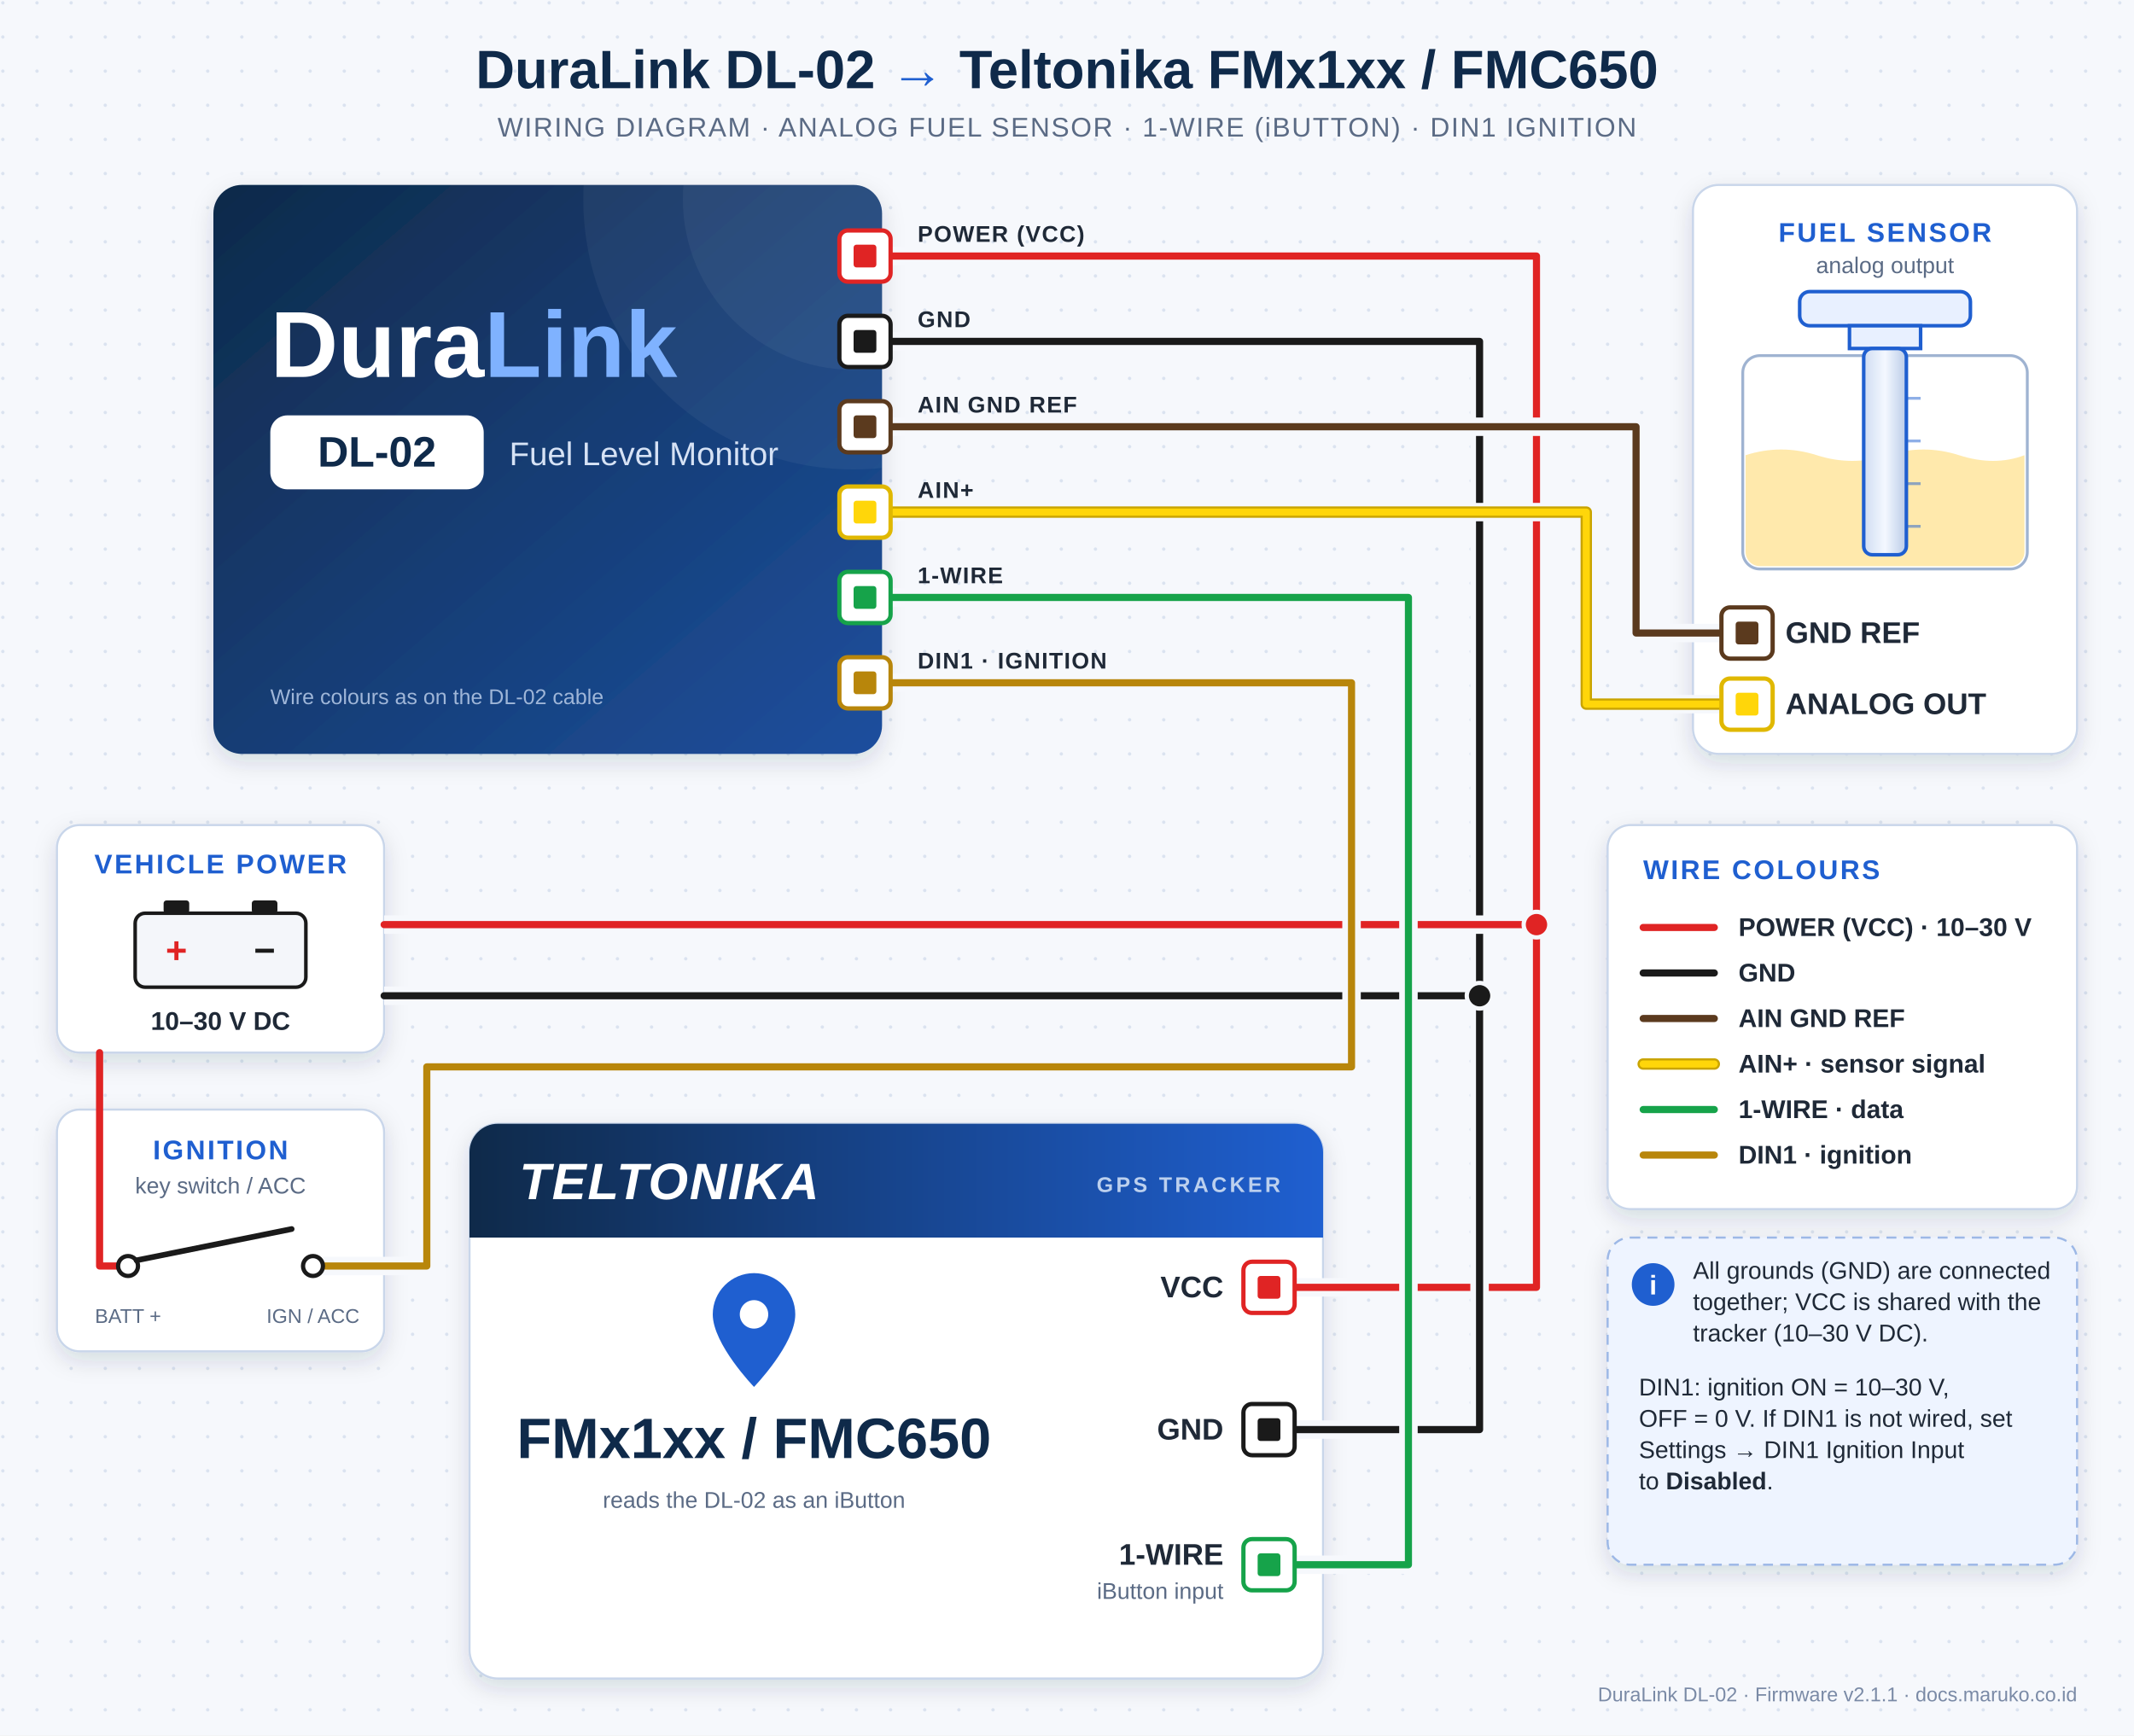
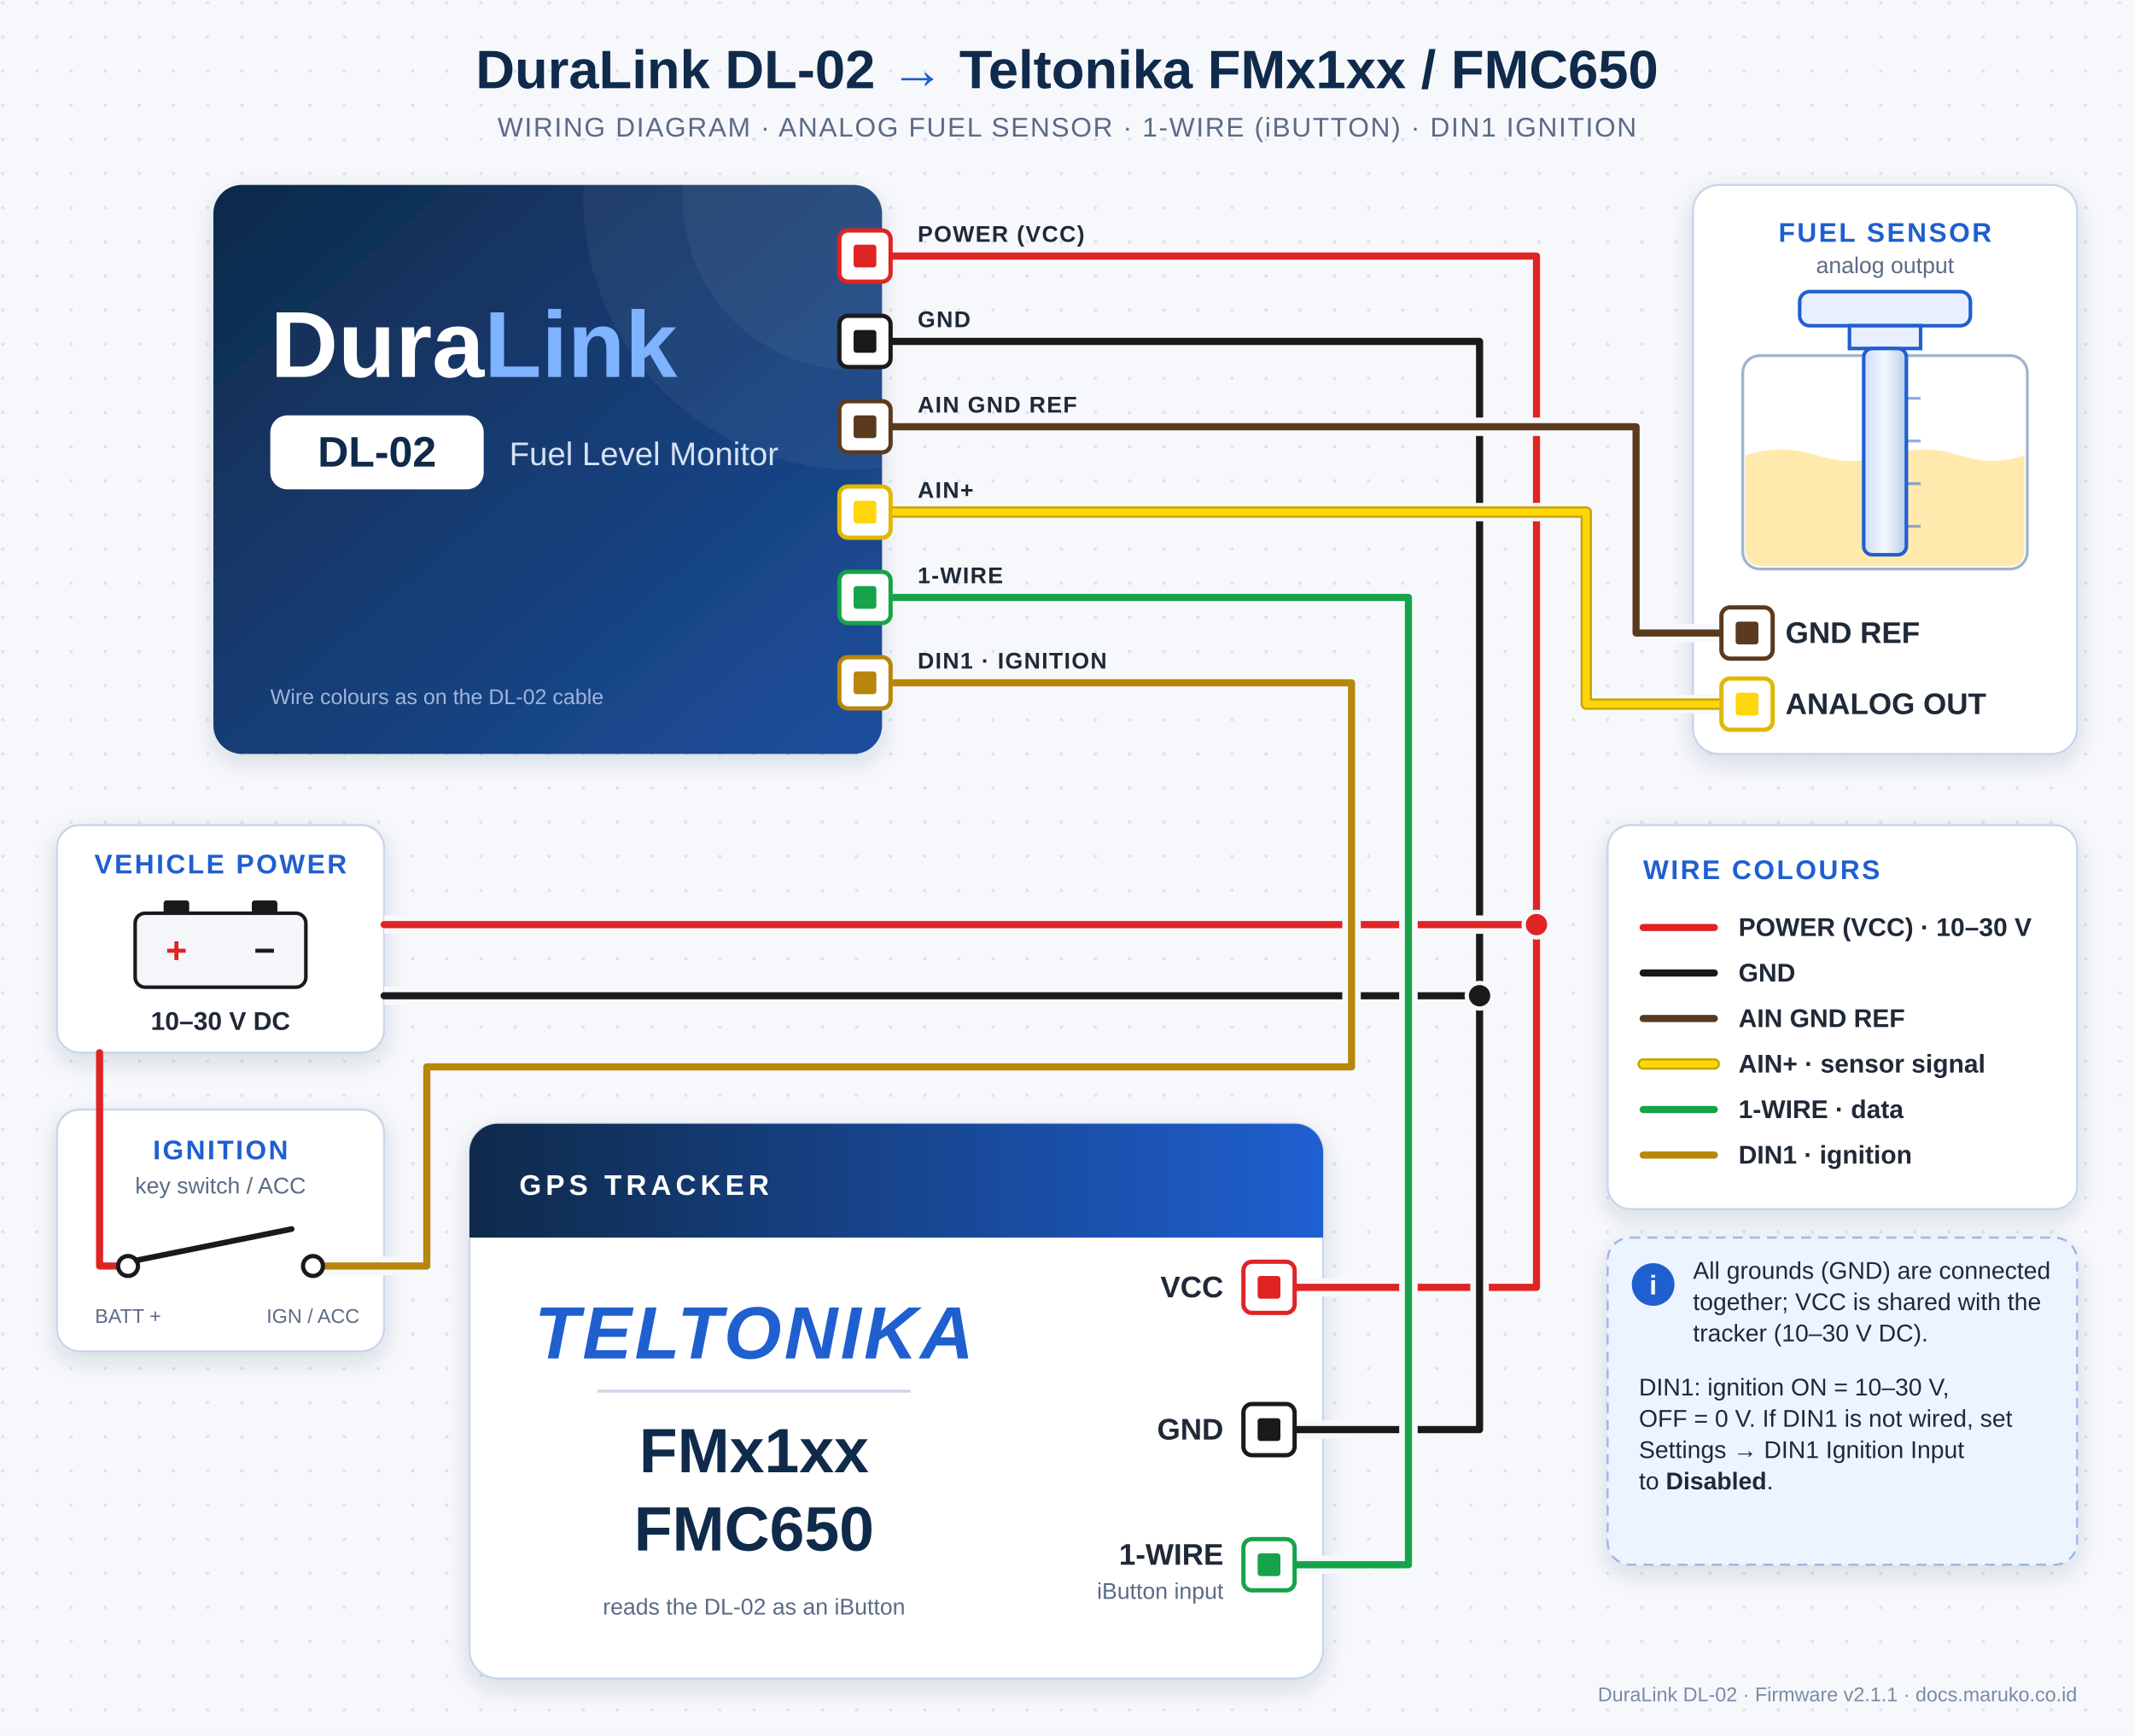
<svg xmlns="http://www.w3.org/2000/svg" xmlns:xlink="http://www.w3.org/1999/xlink" width="1500" height="1220" viewBox="0 0 1500 1220" font-family="'Segoe UI', Arial, Helvetica, sans-serif">
  <defs>
    <pattern id="dots" width="24" height="24" patternUnits="userSpaceOnUse">
      <circle cx="2" cy="2" r="1.2" fill="#dbe3f0" />
    </pattern>
    <linearGradient id="navy" x1="0" y1="0" x2="1" y2="1">
      <stop offset="0" stop-color="#0f2a4a" />
      <stop offset="1" stop-color="#1d4f9e" />
    </linearGradient>
    <linearGradient id="band" x1="0" y1="0" x2="1" y2="0">
      <stop offset="0" stop-color="#0f2a4a" />
      <stop offset="1" stop-color="#1f5fd0" />
    </linearGradient>
    <linearGradient id="probe" x1="0" y1="0" x2="1" y2="0">
      <stop offset="0" stop-color="#cfdcf2" />
      <stop offset=".5" stop-color="#f4f8ff" />
      <stop offset="1" stop-color="#b9cbe8" />
    </linearGradient>
    <filter id="sh" x="-10%" y="-10%" width="120%" height="130%">
      <feDropShadow dx="0" dy="6" stdDeviation="8" flood-color="#0f2a4a" flood-opacity=".14" />
    </filter>
    <clipPath id="dlClip">
      <rect x="150" y="130" width="470" height="400" rx="20" />
    </clipPath>
    <clipPath id="tkClip">
      <rect x="330" y="790" width="600" height="390" rx="20" />
    </clipPath>
    <style>
      .card { fill: #ffffff; stroke: #c9d6ea; stroke-width: 1.5; }
      .ttl  { fill: #1f5fd0; font-size: 19px; font-weight: 700; letter-spacing: 1.5px; }
      .sub  { fill: #5b6b85; font-size: 16px; }
      .lbl  { fill: #1f2937; font-size: 21px; font-weight: 600; }
      .tag  { fill: #1f2937; font-size: 16px; font-weight: 700; letter-spacing: .8px; }
      .h    { fill: none; stroke: #f6f8fc; stroke-width: 13; stroke-linejoin: round; }
      .w    { fill: none; stroke-width: 5; stroke-linejoin: round; stroke-linecap: round; }
      .red { stroke: #e02424; } .blk { stroke: #1a1a1a; } .brn { stroke: #5b3a1e; }
      .yel { stroke: #ffd60a; } .yed { stroke: #c9a400; stroke-width: 8; }
      .grn { stroke: #16a34a; } .gld { stroke: #b8860b; }
    </style>
    <path id="r1" d="M626 180 H1080 V905 H910" />
    <path id="k1" d="M626 240 H1040 V1005 H910" />
    <path id="r2" d="M270 650 H1080" />
    <path id="k2" d="M270 700 H1040" />
    <path id="b1" d="M626 300 H1150 V445 H1210" />
    <path id="y1" d="M626 360 H1115 V495 H1210" />
    <path id="g1" d="M626 420 H990 V1100 H910" />
    <path id="d1" d="M626 480 H950 V750 H300 V890 H227" />
    <path id="r3" d="M70 740 V890 H83" />
  </defs>
  <rect width="1500" height="1220" fill="#f6f8fc" />
  <rect width="1500" height="1220" fill="url(#dots)" />
  <text x="750" y="62" text-anchor="middle" font-size="38" font-weight="700" fill="#0f2a4a">DuraLink DL-02 <tspan fill="#1f5fd0">→</tspan> Teltonika FMx1xx / FMC650</text>
  <text x="750" y="96" text-anchor="middle" font-size="19" fill="#5b6b85" letter-spacing="1">WIRING DIAGRAM  ·  ANALOG FUEL SENSOR  ·  1-WIRE (iBUTTON)  ·  DIN1 IGNITION</text>
  <g filter="url(#sh)">
    <rect x="150" y="130" width="470" height="400" rx="20" fill="url(#navy)" />
    <rect class="card" x="1190" y="130" width="270" height="400" rx="18" />
    <rect class="card" x="40" y="580" width="230" height="160" rx="16" />
    <rect class="card" x="40" y="780" width="230" height="170" rx="16" />
    <rect class="card" x="330" y="790" width="600" height="390" rx="20" />
    <rect class="card" x="1130" y="580" width="330" height="270" rx="16" />
    <rect x="1130" y="870" width="330" height="230" rx="16" fill="#eef4ff" stroke="#9db8e6" stroke-width="1.5" stroke-dasharray="7 5" />
  </g>
  <g clip-path="url(#dlClip)">
    <circle cx="600" cy="140" r="190" fill="#ffffff" opacity=".05" />
    <circle cx="600" cy="140" r="120" fill="#ffffff" opacity=".05" />
  </g>
  <text x="190" y="265" font-size="66" font-weight="800" fill="#ffffff">Dura<tspan fill="#7fb2ff">Link</tspan>
  </text>
  <rect x="190" y="292" width="150" height="52" rx="12" fill="#ffffff" />
  <text x="265" y="328" text-anchor="middle" font-size="30" font-weight="800" fill="#0f2a4a">DL-02</text>
  <text x="358" y="327" font-size="23" fill="#d6e2f5">Fuel Level Monitor</text>
  <text x="190" y="495" font-size="15" fill="#9fb6d8">Wire colours as on the DL-02 cable</text>
  <text x="1325" y="170" text-anchor="middle" class="ttl">FUEL SENSOR</text>
  <text x="1325" y="192" text-anchor="middle" class="sub">analog output</text>
  <rect x="1225" y="250" width="200" height="150" rx="12" fill="#ffffff" stroke="#9fb3d1" stroke-width="2" />
  <path d="M1227 320 q25 -8 50 0 t50 0 t50 0 t46 0 V388 a10 10 0 0 1 -10 10 H1237 a10 10 0 0 1 -10 -10 Z" fill="#ffe7a3" opacity=".9" />
  <g stroke="#1f5fd0" stroke-width="2.5">
    <rect x="1265" y="205" width="120" height="24" rx="7" fill="#e8f0ff" />
    <rect x="1300" y="229" width="50" height="16" fill="#e8f0ff" />
    <rect x="1310" y="245" width="30" height="145" rx="6" fill="url(#probe)" />
  </g>
  <g stroke="#1f5fd0" stroke-width="2" opacity=".5">
    <line x1="1340" y1="280" x2="1350" y2="280" />
    <line x1="1340" y1="310" x2="1350" y2="310" />
    <line x1="1340" y1="340" x2="1350" y2="340" />
    <line x1="1340" y1="370" x2="1350" y2="370" />
  </g>
  <text x="1255" y="452" class="lbl">GND REF</text>
  <text x="1255" y="502" class="lbl">ANALOG OUT</text>
  <text x="155" y="614" text-anchor="middle" class="ttl">VEHICLE POWER</text>
  <rect x="115" y="633" width="18" height="9" rx="2" fill="#1a1a1a" />
  <rect x="177" y="633" width="18" height="9" rx="2" fill="#1a1a1a" />
  <rect x="95" y="642" width="120" height="52" rx="7" fill="#f4f6fa" stroke="#1a1a1a" stroke-width="2.5" />
  <text x="124" y="677" text-anchor="middle" font-size="26" font-weight="700" fill="#e02424">+</text>
  <text x="186" y="677" text-anchor="middle" font-size="26" font-weight="700" fill="#1a1a1a">−</text>
  <text x="155" y="724" text-anchor="middle" font-size="18" font-weight="600" fill="#1f2937">10–30 V DC</text>
  <text x="155" y="815" text-anchor="middle" class="ttl">IGNITION</text>
  <text x="155" y="839" text-anchor="middle" class="sub">key switch / ACC</text>
  <rect x="330" y="790" width="600" height="80" fill="url(#band)" clip-path="url(#tkClip)" />
-   <text x="365" y="843" font-size="36" font-weight="800" font-style="italic" fill="#ffffff" letter-spacing="1">TELTONIKA</text>
-   <text x="900" y="838" text-anchor="end" font-size="15" font-weight="600" fill="#bcd0ee" letter-spacing="2">GPS TRACKER</text>
-   <path d="M530 895 c-16 0 -29 13 -29 29 c0 21 29 51 29 51 s29 -30 29 -51 c0 -16 -13 -29 -29 -29 z" fill="#1f5fd0" />
-   <circle cx="530" cy="924" r="10" fill="#ffffff" />
-   <text x="530" y="1025" text-anchor="middle" font-size="40" font-weight="800" fill="#0f2a4a">FMx1xx / FMC650</text>
-   <text x="530" y="1060" text-anchor="middle" class="sub">reads the DL-02 as an iButton</text>
+   <text x="365" y="840" font-size="20" font-weight="700" fill="#ffffff" letter-spacing="3">GPS TRACKER</text>
+   <text x="530" y="955" text-anchor="middle" font-size="52" font-weight="800" font-style="italic" fill="#1f5fd0" letter-spacing="2">TELTONIKA</text>
+   <line x1="420" y1="978" x2="640" y2="978" stroke="#c9d6ea" stroke-width="2" />
+   <text x="530" y="1035" text-anchor="middle" font-size="44" font-weight="800" fill="#0f2a4a">FMx1xx</text>
+   <text x="530" y="1090" text-anchor="middle" font-size="44" font-weight="800" fill="#0f2a4a">FMC650</text>
+   <text x="530" y="1135" text-anchor="middle" class="sub">reads the DL-02 as an iButton</text>
  <text x="860" y="912" text-anchor="end" class="lbl">VCC</text>
  <text x="860" y="1012" text-anchor="end" class="lbl">GND</text>
  <text x="860" y="1100" text-anchor="end" class="lbl">1-WIRE</text>
  <text x="860" y="1124" text-anchor="end" class="sub">iButton input</text>
  <use xlink:href="#r1" class="h" />
  <use xlink:href="#r1" class="w red" />
  <use xlink:href="#k1" class="h" />
  <use xlink:href="#k1" class="w blk" />
  <use xlink:href="#r2" class="h" />
  <use xlink:href="#r2" class="w red" />
  <use xlink:href="#k2" class="h" />
  <use xlink:href="#k2" class="w blk" />
  <use xlink:href="#b1" class="h" />
  <use xlink:href="#b1" class="w brn" />
  <use xlink:href="#y1" class="h" />
  <use xlink:href="#y1" class="w yed" />
  <use xlink:href="#y1" class="w yel" />
  <use xlink:href="#g1" class="h" />
  <use xlink:href="#g1" class="w grn" />
  <use xlink:href="#d1" class="h" />
  <use xlink:href="#d1" class="w gld" />
  <use xlink:href="#r3" class="w red" />
  <circle cx="1080" cy="650" r="9" fill="#e02424" stroke="#f6f8fc" stroke-width="3" />
  <circle cx="1040" cy="700" r="9" fill="#1a1a1a" stroke="#f6f8fc" stroke-width="3" />
  <circle cx="90" cy="890" r="7" fill="#fff" stroke="#1a1a1a" stroke-width="3" />
  <circle cx="220" cy="890" r="7" fill="#fff" stroke="#1a1a1a" stroke-width="3" />
  <line x1="96" y1="886" x2="205" y2="864" stroke="#1a1a1a" stroke-width="4" stroke-linecap="round" />
  <text x="90" y="930" text-anchor="middle" font-size="14" fill="#5b6b85">BATT +</text>
  <text x="220" y="930" text-anchor="middle" font-size="14" fill="#5b6b85">IGN / ACC</text>
  <text x="645" y="170" class="tag">POWER (VCC)</text>
  <text x="645" y="230" class="tag">GND</text>
  <text x="645" y="290" class="tag">AIN GND REF</text>
  <text x="645" y="350" class="tag">AIN+</text>
  <text x="645" y="410" class="tag">1-WIRE</text>
  <text x="645" y="470" class="tag">DIN1 · IGNITION</text>
  <g stroke-width="3">
    <rect x="590" y="162" width="36" height="36" rx="6" fill="#fff" stroke="#e02424" />
    <rect x="600" y="172" width="16" height="16" rx="2" fill="#e02424" />
    <rect x="590" y="222" width="36" height="36" rx="6" fill="#fff" stroke="#1a1a1a" />
    <rect x="600" y="232" width="16" height="16" rx="2" fill="#1a1a1a" />
    <rect x="590" y="282" width="36" height="36" rx="6" fill="#fff" stroke="#5b3a1e" />
    <rect x="600" y="292" width="16" height="16" rx="2" fill="#5b3a1e" />
    <rect x="590" y="342" width="36" height="36" rx="6" fill="#fff" stroke="#e0b800" />
    <rect x="600" y="352" width="16" height="16" rx="2" fill="#ffd60a" />
    <rect x="590" y="402" width="36" height="36" rx="6" fill="#fff" stroke="#16a34a" />
    <rect x="600" y="412" width="16" height="16" rx="2" fill="#16a34a" />
    <rect x="590" y="462" width="36" height="36" rx="6" fill="#fff" stroke="#b8860b" />
    <rect x="600" y="472" width="16" height="16" rx="2" fill="#b8860b" />
    <rect x="1210" y="427" width="36" height="36" rx="6" fill="#fff" stroke="#5b3a1e" />
    <rect x="1220" y="437" width="16" height="16" rx="2" fill="#5b3a1e" />
    <rect x="1210" y="477" width="36" height="36" rx="6" fill="#fff" stroke="#e0b800" />
    <rect x="1220" y="487" width="16" height="16" rx="2" fill="#ffd60a" />
    <rect x="874" y="887" width="36" height="36" rx="6" fill="#fff" stroke="#e02424" />
    <rect x="884" y="897" width="16" height="16" rx="2" fill="#e02424" />
    <rect x="874" y="987" width="36" height="36" rx="6" fill="#fff" stroke="#1a1a1a" />
    <rect x="884" y="997" width="16" height="16" rx="2" fill="#1a1a1a" />
    <rect x="874" y="1082" width="36" height="36" rx="6" fill="#fff" stroke="#16a34a" />
    <rect x="884" y="1092" width="16" height="16" rx="2" fill="#16a34a" />
  </g>
  <text x="1155" y="618" class="ttl">WIRE COLOURS</text>
  <g font-size="18" font-weight="600" fill="#1f2937">
    <line class="w red" x1="1155" y1="652" x2="1205" y2="652" />
    <text x="1222" y="658">POWER (VCC) · 10–30 V</text>
    <line class="w blk" x1="1155" y1="684" x2="1205" y2="684" />
    <text x="1222" y="690">GND</text>
    <line class="w brn" x1="1155" y1="716" x2="1205" y2="716" />
    <text x="1222" y="722">AIN GND REF</text>
    <line class="w yed" x1="1155" y1="748" x2="1205" y2="748" />
    <line class="w yel" x1="1155" y1="748" x2="1205" y2="748" />
    <text x="1222" y="754">AIN+ · sensor signal</text>
    <line class="w grn" x1="1155" y1="780" x2="1205" y2="780" />
    <text x="1222" y="786">1-WIRE · data</text>
    <line class="w gld" x1="1155" y1="812" x2="1205" y2="812" />
    <text x="1222" y="818">DIN1 · ignition</text>
  </g>
  <circle cx="1162" cy="903" r="15" fill="#1f5fd0" />
  <text x="1162" y="910" text-anchor="middle" font-size="19" font-weight="800" fill="#fff">i</text>
  <g font-size="17" fill="#1f2937">
    <text x="1190" y="899">All grounds (GND) are connected</text>
    <text x="1190" y="921">together; VCC is shared with the</text>
    <text x="1190" y="943">tracker (10–30 V DC).</text>
    <text x="1152" y="981">DIN1: ignition ON = 10–30 V,</text>
    <text x="1152" y="1003">OFF = 0 V. If DIN1 is not wired, set</text>
    <text x="1152" y="1025">Settings → DIN1 Ignition Input</text>
    <text x="1152" y="1047">to <tspan font-weight="700">Disabled</tspan>.</text>
  </g>
  <text x="1460" y="1196" text-anchor="end" font-size="14" fill="#7a8aa6">DuraLink DL-02 · Firmware v2.1.1 · docs.maruko.co.id</text>
</svg>
